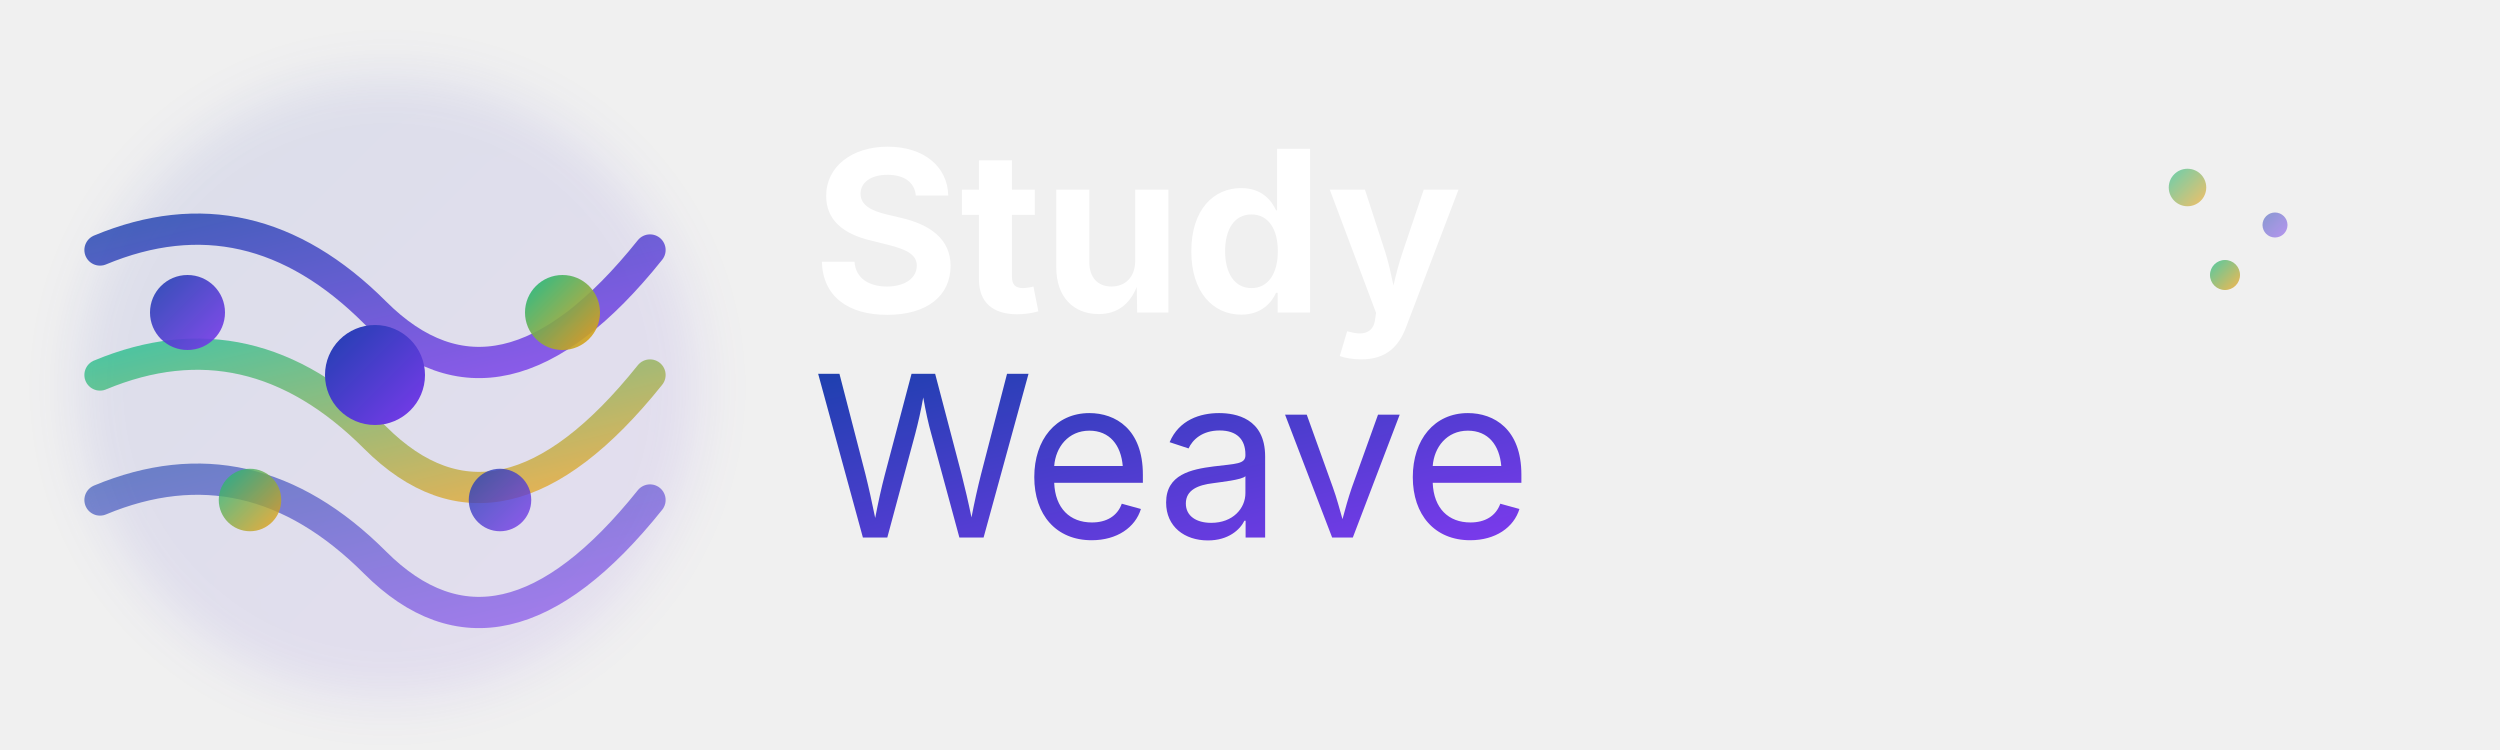
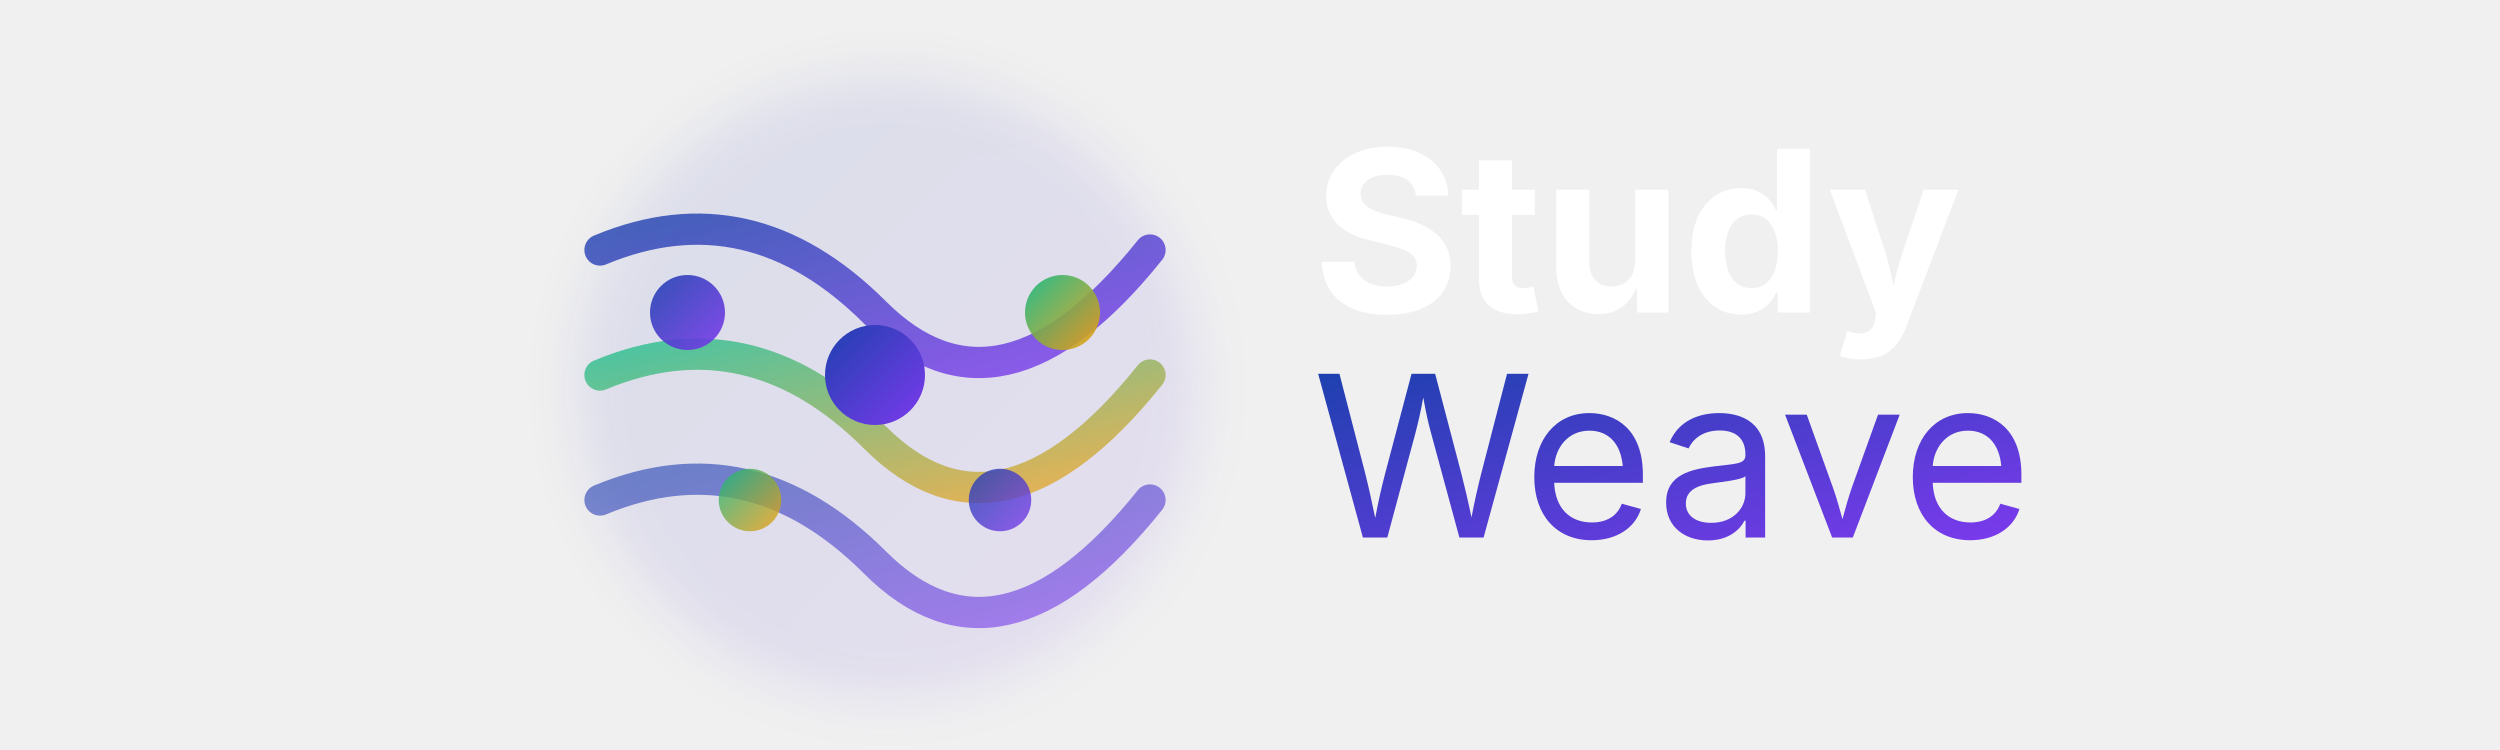
<svg xmlns="http://www.w3.org/2000/svg" width="200" height="60" viewBox="0 0 200 60">
  <defs>
    <linearGradient id="primaryGradient" x1="0%" y1="0%" x2="100%" y2="100%">
      <stop offset="0%" style="stop-color:#1E40AF;stop-opacity:1" />
      <stop offset="100%" style="stop-color:#7C3AED;stop-opacity:1" />
    </linearGradient>
    <linearGradient id="accentGradient" x1="0%" y1="0%" x2="100%" y2="100%">
      <stop offset="0%" style="stop-color:#10B981;stop-opacity:1" />
      <stop offset="100%" style="stop-color:#F59E0B;stop-opacity:1" />
    </linearGradient>
    <filter id="glass" x="-50%" y="-50%" width="200%" height="200%">
      <feGaussianBlur in="SourceGraphic" stdDeviation="2" />
      <feOffset dx="1" dy="1" result="offset" />
    </filter>
  </defs>
-   <circle cx="30" cy="30" r="25" fill="url(#primaryGradient)" opacity="0.1" filter="url(#glass)" />
+   <circle cx="70" cy="30" r="25" fill="url(#primaryGradient)" opacity="0.1" filter="url(#glass)" />
  <g stroke-width="2.5" fill="none" stroke-linecap="round">
-     <path d="M 8 20 Q 20 15 30 25 Q 40 35 52 20" stroke="url(#primaryGradient)" opacity="0.8" />
-     <path d="M 8 40 Q 20 35 30 45 Q 40 55 52 40" stroke="url(#primaryGradient)" opacity="0.6" />
-     <path d="M 8 30 Q 20 25 30 35 Q 40 45 52 30" stroke="url(#accentGradient)" opacity="0.7" />
+     <path d="M 48 20 Q 60 15 70 25 Q 80 35 92 20" stroke="url(#primaryGradient)" opacity="0.8" />
+     <path d="M 48 40 Q 60 35 70 45 Q 80 55 92 40" stroke="url(#primaryGradient)" opacity="0.6" />
+     <path d="M 48 30 Q 60 25 70 35 Q 80 45 92 30" stroke="url(#accentGradient)" opacity="0.7" />
  </g>
-   <circle cx="15" cy="25" r="3" fill="url(#primaryGradient)" opacity="0.9" />
-   <circle cx="30" cy="30" r="4" fill="url(#primaryGradient)" />
-   <circle cx="45" cy="25" r="3" fill="url(#accentGradient)" opacity="0.9" />
-   <circle cx="20" cy="40" r="2.5" fill="url(#accentGradient)" opacity="0.8" />
-   <circle cx="40" cy="40" r="2.5" fill="url(#primaryGradient)" opacity="0.8" />
-   <text x="65" y="25" font-family="Inter, system-ui, sans-serif" font-size="18" font-weight="700" fill="#ffffff">
+   <circle cx="55" cy="25" r="3" fill="url(#primaryGradient)" opacity="0.9" />
+   <circle cx="70" cy="30" r="4" fill="url(#primaryGradient)" />
+   <circle cx="85" cy="25" r="3" fill="url(#accentGradient)" opacity="0.9" />
+   <circle cx="60" cy="40" r="2.5" fill="url(#accentGradient)" opacity="0.8" />
+   <circle cx="80" cy="40" r="2.5" fill="url(#primaryGradient)" opacity="0.8" />
+   <text x="105" y="25" font-family="Inter, system-ui, sans-serif" font-size="18" font-weight="700" fill="#ffffff">
    Study
  </text>
-   <text x="65" y="43" font-family="Inter, system-ui, sans-serif" font-size="18" font-weight="400" fill="url(#primaryGradient)">
+   <text x="105" y="43" font-family="Inter, system-ui, sans-serif" font-size="18" font-weight="400" fill="url(#primaryGradient)">
    Weave
  </text>
-   <circle cx="175" cy="15" r="1.5" fill="url(#accentGradient)" opacity="0.6" />
-   <circle cx="182" cy="18" r="1" fill="url(#primaryGradient)" opacity="0.5" />
-   <circle cx="178" cy="22" r="1.2" fill="url(#accentGradient)" opacity="0.7" />
</svg>
